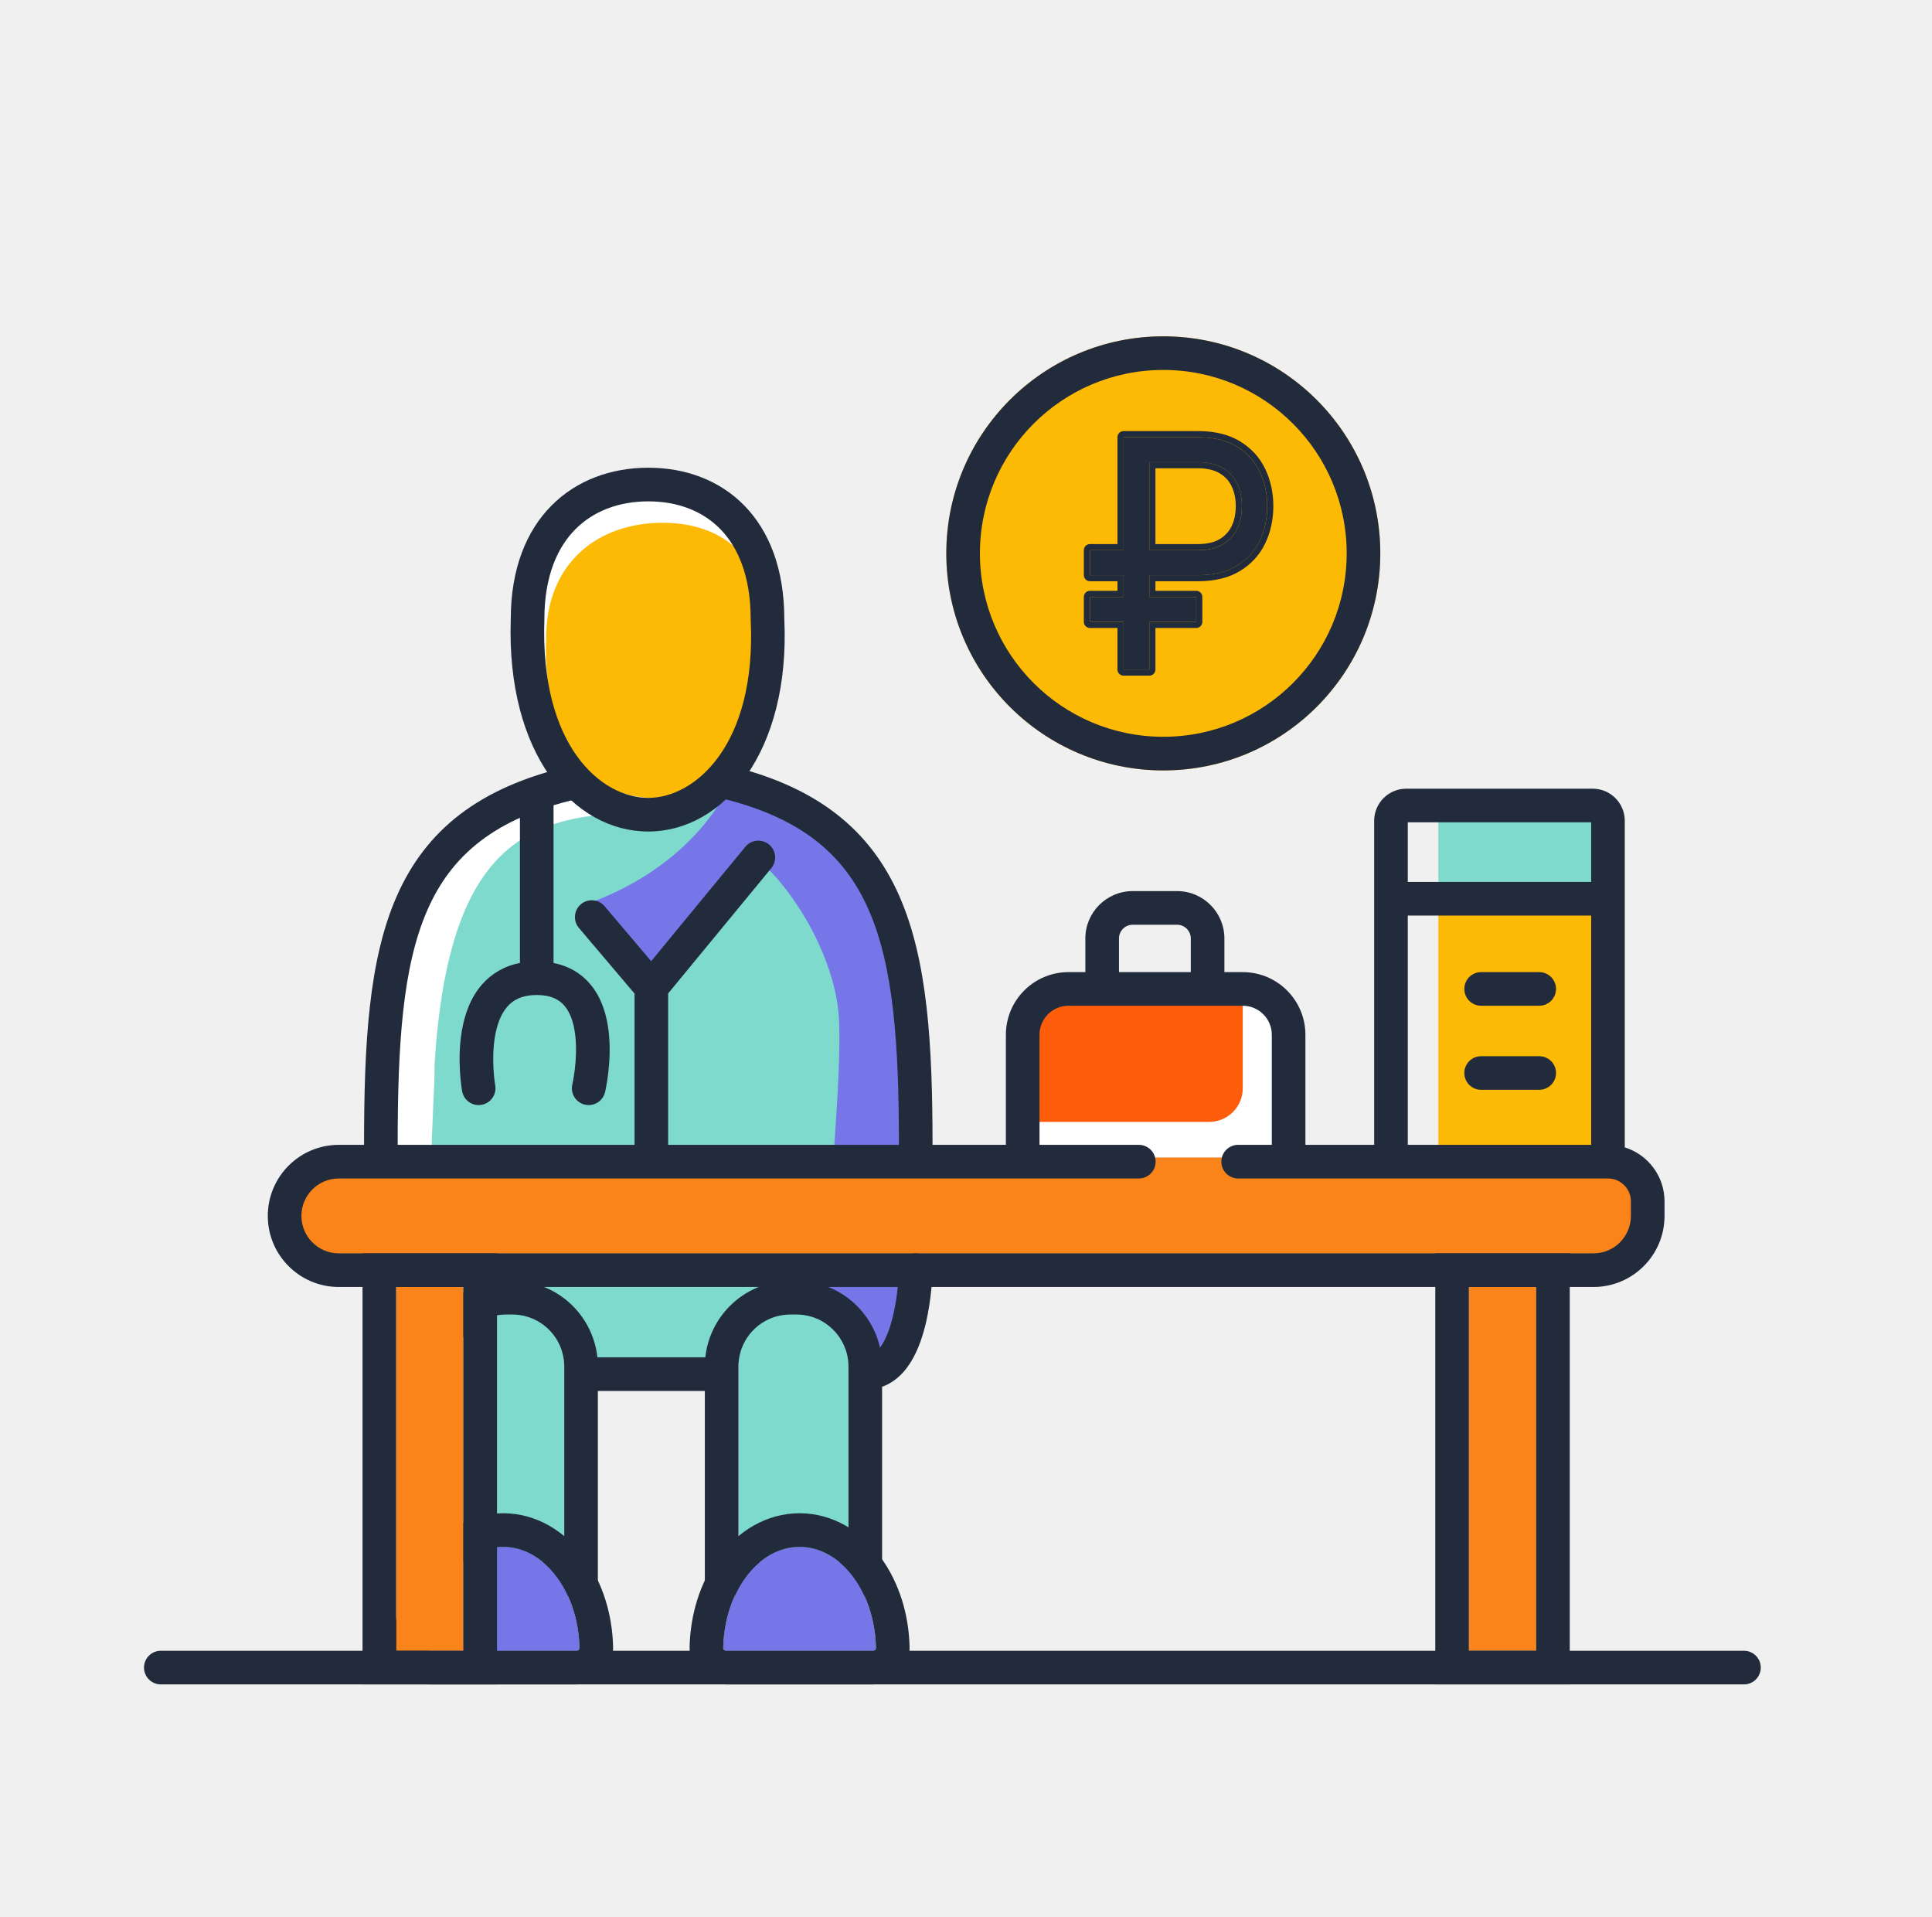
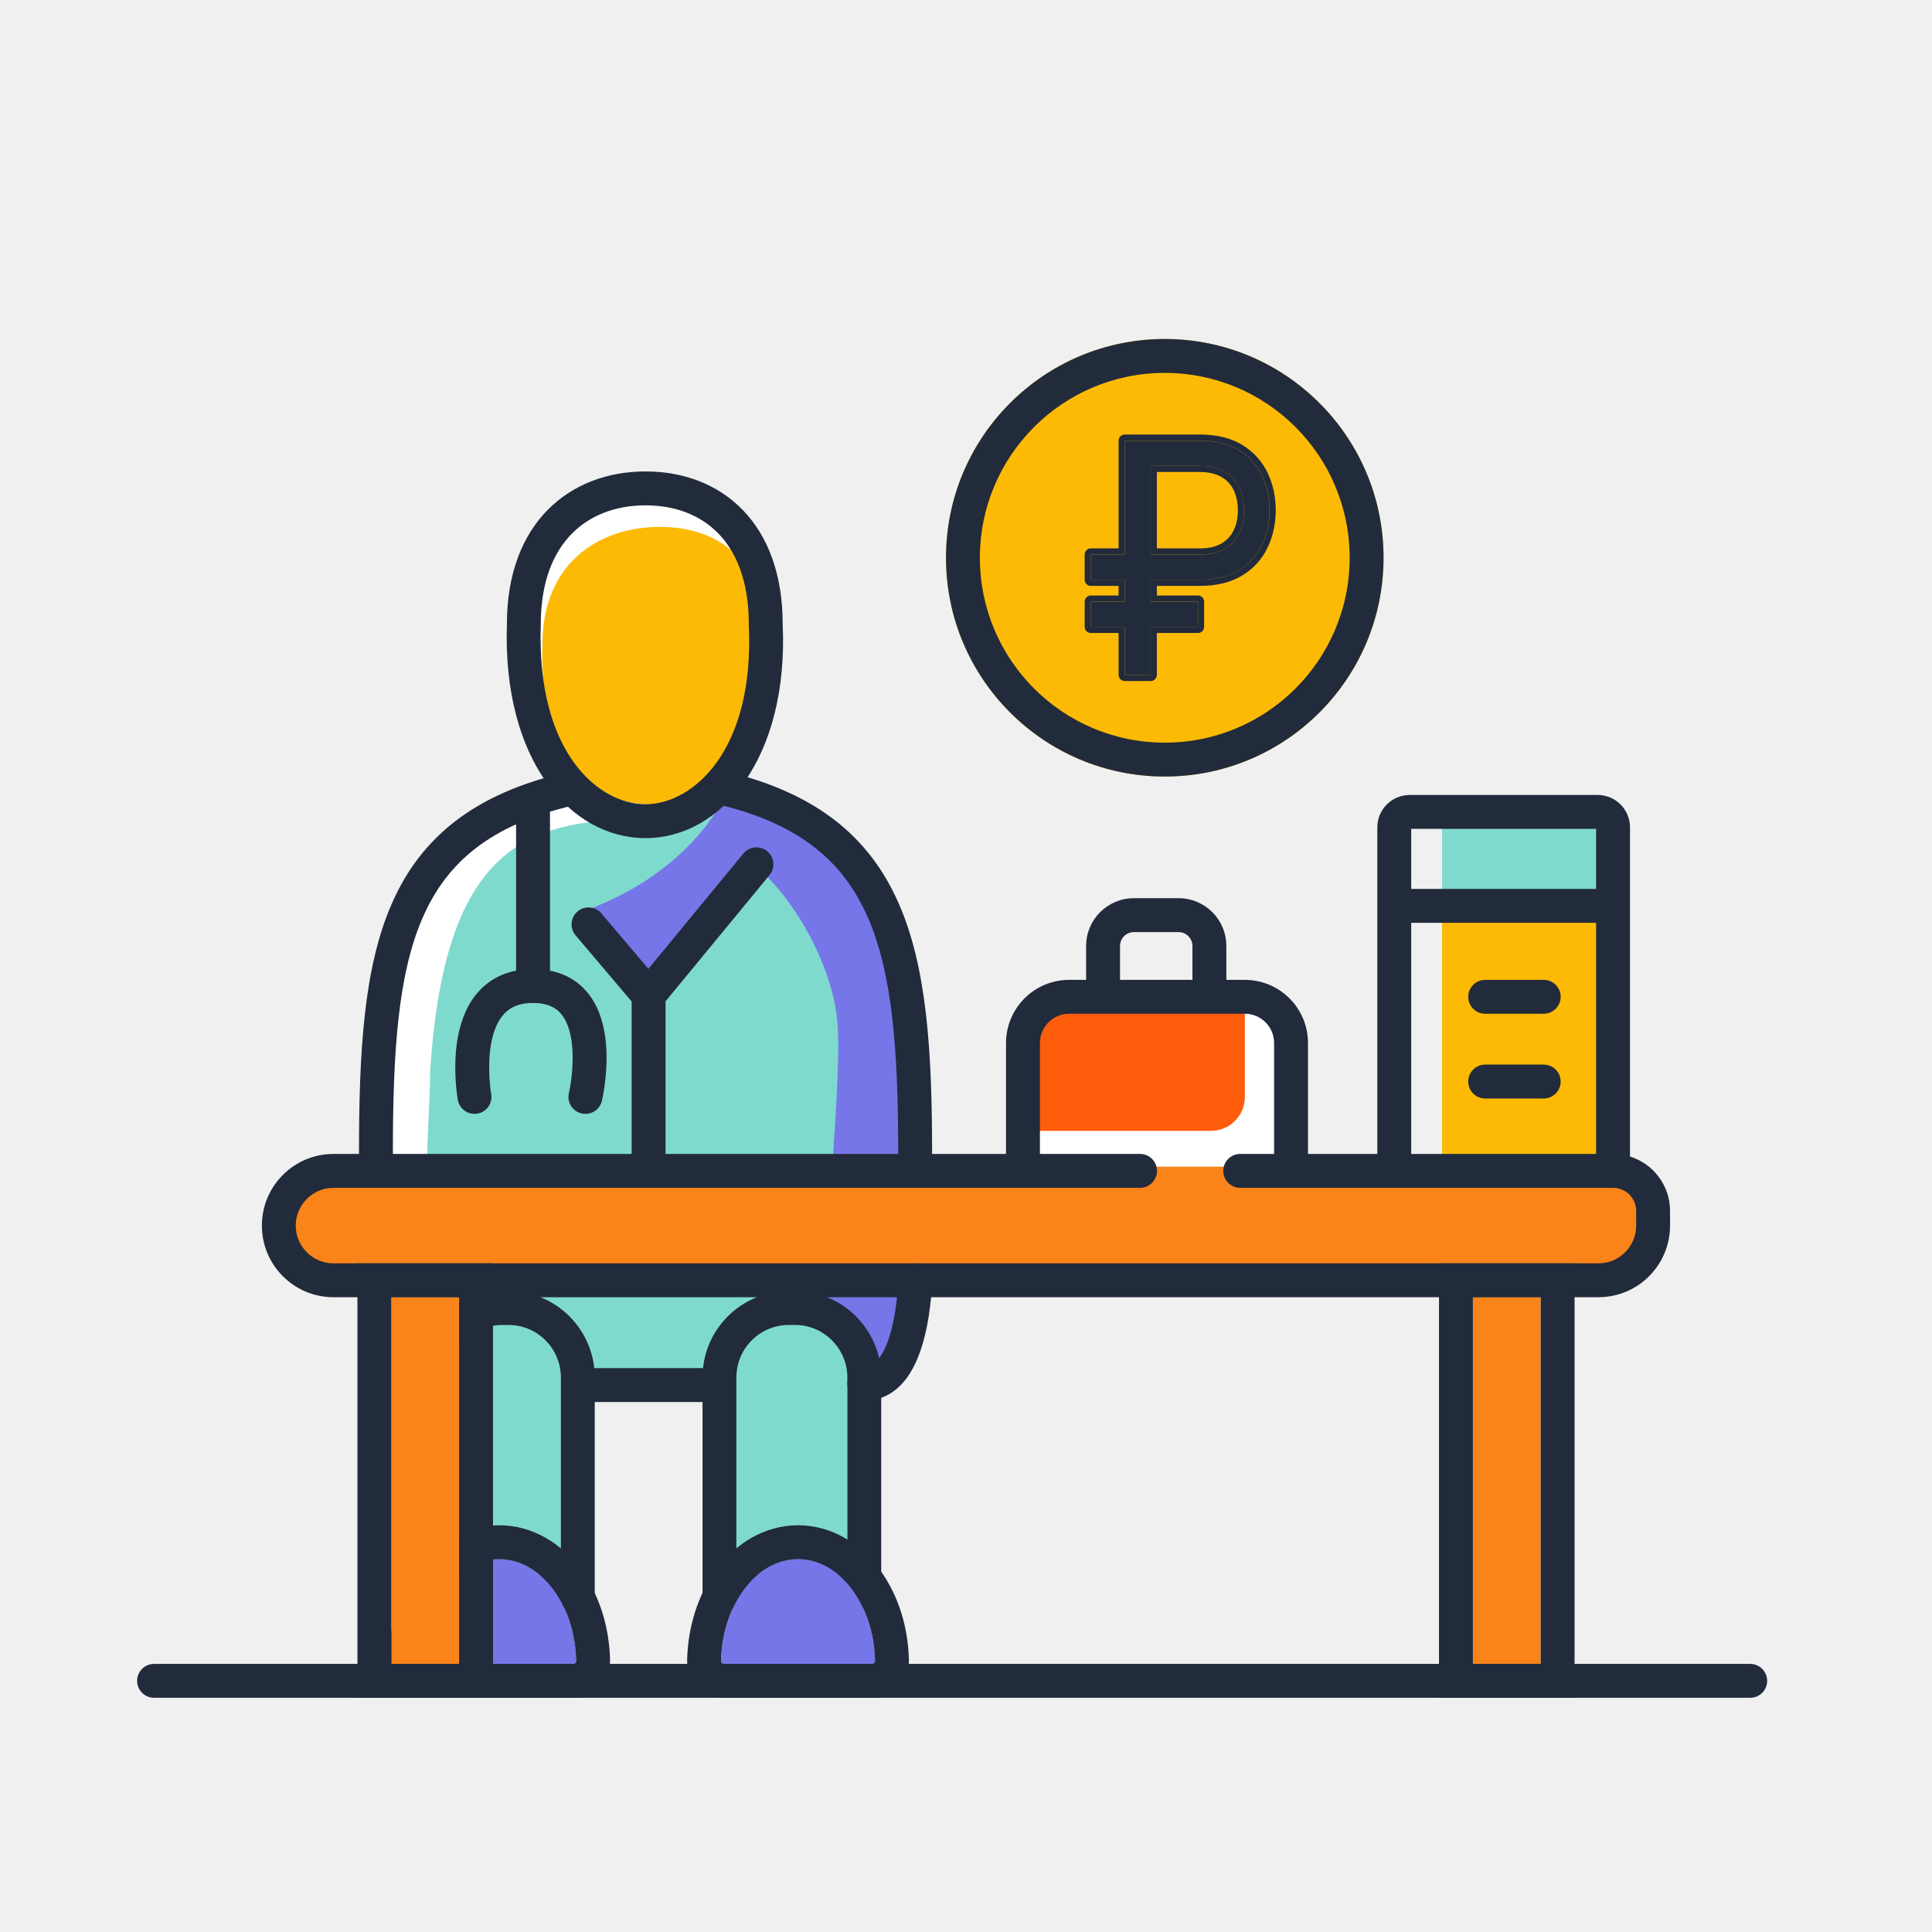
- <svg xmlns="http://www.w3.org/2000/svg" width="123" height="122" viewBox="0 0 123 122" fill="none">
-   <path d="M91.572 57.401H101.885V72.967H91.572V57.401Z" fill="#FDBA05" />
-   <path d="M91.572 51.367H101.885V56.426H91.572V51.367Z" fill="#7FDACE" />
-   <path d="M65.207 65.474V71.506C65.207 72.688 66.165 73.646 67.347 73.646H79.411C80.593 73.646 81.552 72.688 81.552 71.506V65.474C81.552 64.292 80.593 63.334 79.411 63.334H67.347C66.165 63.334 65.207 64.292 65.207 65.474Z" fill="white" />
-   <path d="M65.305 65.766V71.409H76.979C78.161 71.409 79.12 70.451 79.12 69.269V63.626H67.445C66.263 63.626 65.305 64.584 65.305 65.766Z" fill="#FE5D0C" />
-   <path d="M43.318 71.95C43.318 89.953 40.977 84.711 34.211 84.711C23.504 86.447 24.249 74.31 24.249 67.422C25.222 56.915 28.022 53.889 32.811 50.883C38.94 47.965 43.318 56.413 43.318 71.95Z" fill="white" />
-   <path d="M58.299 73.063C58.299 92.002 54.31 86.487 42.781 86.487C24.537 88.314 27.67 74.932 27.67 67.688C28.565 53.573 33.691 51.732 41.095 51.732C51.294 46.601 58.299 56.719 58.299 73.063Z" fill="#7FDACE" />
-   <path d="M53.407 64.737C53.112 60.322 49.662 55.253 47.208 53.994L46.332 50.2C58.071 52.535 60.147 64.737 57.028 85.905H52.364C52.078 83.323 53.702 69.153 53.407 64.737Z" fill="#7676E8" />
-   <path d="M49.714 39.695C50.096 47.733 45.911 52.537 41.219 52.537C36.528 52.537 32.343 47.825 32.629 39.695C32.629 33.624 36.528 30.549 41.219 30.549C45.911 30.549 49.714 33.624 49.714 39.695Z" fill="white" />
-   <path d="M48.96 40.639C49.29 47.112 45.618 50.786 41.566 50.786C37.515 50.786 34.521 47.186 34.768 40.639C34.768 35.75 38.135 33.274 42.187 33.274C46.239 33.274 48.96 35.75 48.96 40.639Z" fill="#FDBA05" />
-   <path d="M21.496 73.679L99.388 73.674C100.766 73.669 103.085 73.035 104.2 74.703C105.954 77.325 104.647 80.98 101.933 80.92L23.481 80.921C22.42 80.921 21.332 80.996 20.275 80.885C17.97 80.645 16.685 73.78 21.496 73.679Z" fill="#FA8419" />
-   <path fill-rule="evenodd" clip-rule="evenodd" d="M87.486 52.243C87.486 51.115 88.4 50.2 89.529 50.2H101.398C102.526 50.2 103.441 51.115 103.441 52.243V73.03C104.907 73.486 105.971 74.853 105.971 76.468V77.392C105.971 79.891 103.945 81.916 101.447 81.916H21.573C19.074 81.916 17.049 79.891 17.049 77.392C17.049 74.894 19.074 72.868 21.573 72.868H64.039V65.864C64.039 63.661 65.825 61.875 68.028 61.875H69.098V59.734C69.098 58.069 70.449 56.718 72.114 56.718H74.936C76.601 56.718 77.951 58.069 77.951 59.734V61.875H79.119C81.322 61.875 83.108 63.661 83.108 65.864V72.868H87.486V52.243ZM89.626 72.868H101.301V58.275H89.626V72.868ZM89.626 56.135H101.301V52.34H89.626V56.135ZM80.968 72.868V65.864C80.968 64.843 80.14 64.015 79.119 64.015H68.028C67.007 64.015 66.18 64.843 66.18 65.864V72.868H72.503C73.094 72.868 73.573 73.347 73.573 73.939C73.573 74.53 73.094 75.009 72.503 75.009H21.573C20.256 75.009 19.189 76.076 19.189 77.392C19.189 78.709 20.256 79.776 21.573 79.776H101.447C102.763 79.776 103.83 78.709 103.83 77.392V76.468C103.83 75.662 103.177 75.009 102.371 75.009H78.827C78.236 75.009 77.757 74.53 77.757 73.939C77.757 73.347 78.236 72.868 78.827 72.868H80.968ZM71.239 61.875H75.811V59.734C75.811 59.251 75.419 58.859 74.936 58.859H72.114C71.631 58.859 71.239 59.251 71.239 59.734V61.875ZM93.226 62.945C93.226 62.354 93.705 61.875 94.296 61.875H97.993C98.584 61.875 99.063 62.354 99.063 62.945C99.063 63.536 98.584 64.015 97.993 64.015H94.296C93.705 64.015 93.226 63.536 93.226 62.945ZM93.226 68.296C93.226 67.705 93.705 67.226 94.296 67.226H97.993C98.584 67.226 99.063 67.705 99.063 68.296C99.063 68.887 98.584 69.366 97.993 69.366H94.296C93.705 69.366 93.226 68.887 93.226 68.296Z" fill="#222B3B" />
-   <path d="M32.615 83.668H32.226C30.399 83.668 28.918 85.149 28.918 86.976V99.429H35.923V86.976C35.923 85.149 34.442 83.668 32.615 83.668Z" fill="#7FDACE" />
-   <path fill-rule="evenodd" clip-rule="evenodd" d="M38.063 101.57H26.777V86.977C26.777 83.968 29.217 81.528 32.225 81.528H32.615C35.624 81.528 38.063 83.968 38.063 86.977V101.57ZM32.225 83.669H32.615C34.441 83.669 35.922 85.15 35.922 86.977V99.429H28.918V86.977C28.918 85.15 30.399 83.669 32.225 83.669Z" fill="#222B3B" />
-   <path d="M50.711 83.668H50.322C48.495 83.668 47.014 85.149 47.014 86.976V99.429H54.019V86.976C54.019 85.149 52.538 83.668 50.711 83.668Z" fill="#7FDACE" />
-   <path fill-rule="evenodd" clip-rule="evenodd" d="M56.158 101.57H44.873V86.977C44.873 83.968 47.312 81.528 50.321 81.528H50.71C53.719 81.528 56.158 83.968 56.158 86.977V101.57ZM50.321 83.669H50.71C52.537 83.669 54.018 85.15 54.018 86.977V99.429H47.013V86.977C47.013 85.15 48.494 83.669 50.321 83.669Z" fill="#222B3B" />
-   <path d="M97.798 81.916H93.518V105.071H97.798V81.916Z" fill="#FA8419" />
-   <path fill-rule="evenodd" clip-rule="evenodd" d="M91.377 79.777H99.938V107.212H91.377V79.777ZM97.798 81.917V105.072H93.517V81.917H97.798Z" fill="#222B3B" />
-   <path fill-rule="evenodd" clip-rule="evenodd" d="M9.168 106.141C9.168 105.55 9.647 105.071 10.238 105.071H111.029C111.62 105.071 112.099 105.55 112.099 106.141C112.099 106.732 111.62 107.211 111.029 107.211H10.238C9.647 107.211 9.168 106.732 9.168 106.141Z" fill="#222B3B" />
-   <path fill-rule="evenodd" clip-rule="evenodd" d="M36.02 87.463C36.02 86.872 36.499 86.393 37.09 86.393H45.554C46.145 86.393 46.624 86.872 46.624 87.463C46.624 88.054 46.145 88.533 45.554 88.533H37.09C36.499 88.533 36.02 88.054 36.02 87.463Z" fill="#222B3B" />
-   <path d="M27.362 105.071C27.255 105.071 27.168 104.983 27.17 104.876C27.206 103.192 27.714 101.587 28.593 100.393C29.505 99.152 30.742 98.455 32.032 98.455C33.322 98.455 34.56 99.152 35.472 100.393C36.35 101.587 36.858 103.192 36.895 104.876C36.897 104.983 36.809 105.071 36.702 105.071L32.032 105.071L27.362 105.071Z" fill="#7676E8" />
-   <path fill-rule="evenodd" clip-rule="evenodd" d="M27.427 102.934C27.404 103.029 27.381 103.124 27.361 103.221C27.246 103.756 27.18 104.313 27.168 104.878C27.166 104.986 27.253 105.073 27.361 105.073L36.7 105.073C36.808 105.073 36.895 104.986 36.893 104.878C36.881 104.313 36.815 103.756 36.7 103.221C36.68 103.124 36.657 103.029 36.634 102.934C36.633 102.933 36.633 102.933 36.633 102.933C36.395 101.986 36 101.116 35.47 100.395C34.558 99.154 33.321 98.457 32.031 98.457C30.74 98.457 29.503 99.154 28.591 100.395C28.061 101.116 27.666 101.986 27.428 102.933C27.427 102.933 27.427 102.933 27.427 102.934ZM25.028 104.832C25.073 102.772 25.692 100.725 26.866 99.127C28.094 97.458 29.923 96.317 32.031 96.317C34.138 96.317 35.967 97.458 37.194 99.127C38.369 100.725 38.988 102.772 39.033 104.832C39.062 106.169 37.978 107.213 36.7 107.213L27.361 107.213C26.083 107.213 24.999 106.169 25.028 104.832Z" fill="#222B3B" />
-   <path d="M46.235 105.071C46.128 105.071 46.041 104.983 46.043 104.876C46.079 103.192 46.587 101.587 47.465 100.393C48.378 99.152 49.615 98.455 50.905 98.455C52.195 98.455 53.433 99.152 54.345 100.393C55.223 101.587 55.731 103.192 55.767 104.876C55.77 104.983 55.682 105.071 55.575 105.071L50.905 105.071L46.235 105.071Z" fill="#7676E8" />
-   <path fill-rule="evenodd" clip-rule="evenodd" d="M46.302 102.934C46.279 103.029 46.256 103.124 46.236 103.221C46.121 103.756 46.055 104.313 46.043 104.878C46.041 104.986 46.128 105.073 46.236 105.073L55.575 105.073C55.683 105.073 55.77 104.986 55.768 104.878C55.756 104.313 55.69 103.756 55.575 103.221C55.555 103.124 55.532 103.029 55.509 102.934C55.508 102.933 55.508 102.933 55.508 102.933C55.27 101.986 54.875 101.116 54.345 100.395C53.433 99.154 52.196 98.457 50.906 98.457C49.615 98.457 48.378 99.154 47.466 100.395C46.936 101.116 46.541 101.986 46.303 102.933C46.303 102.933 46.302 102.933 46.302 102.934ZM43.903 104.832C43.948 102.772 44.566 100.725 45.741 99.127C46.969 97.458 48.798 96.317 50.906 96.317C53.013 96.317 54.842 97.458 56.069 99.127C57.244 100.725 57.863 102.772 57.908 104.832C57.937 106.169 56.853 107.213 55.575 107.213L46.236 107.213C44.958 107.213 43.874 106.169 43.903 104.832Z" fill="#222B3B" />
-   <path d="M29.501 81.916H25.221V105.071H29.501V81.916Z" fill="#FA8419" />
-   <path fill-rule="evenodd" clip-rule="evenodd" d="M23.08 79.777H31.642V107.212H23.08V79.777ZM29.501 81.917V105.072H25.22V81.917H29.501Z" fill="#222B3B" />
-   <path fill-rule="evenodd" clip-rule="evenodd" d="M58.314 79.777C58.905 79.785 59.377 80.272 59.368 80.862L58.298 80.847C59.368 80.862 59.368 80.863 59.368 80.863L59.368 80.866L59.368 80.871L59.368 80.89C59.367 80.905 59.367 80.926 59.366 80.954C59.364 81.008 59.362 81.085 59.357 81.183C59.348 81.377 59.331 81.651 59.3 81.978C59.239 82.629 59.123 83.511 58.898 84.404C58.678 85.28 58.331 86.253 57.764 87.022C57.176 87.821 56.284 88.473 55.054 88.435C54.464 88.416 54 87.922 54.018 87.332C54.037 86.741 54.53 86.277 55.121 86.296C55.448 86.306 55.736 86.168 56.041 85.753C56.368 85.309 56.63 84.647 56.823 83.881C57.011 83.132 57.114 82.366 57.169 81.779C57.196 81.488 57.211 81.246 57.219 81.079C57.223 80.996 57.225 80.931 57.227 80.888C57.227 80.867 57.228 80.852 57.228 80.842L57.228 80.831C57.228 80.831 57.228 80.831 57.228 80.831M58.314 79.777C57.723 79.768 57.237 80.24 57.228 80.831L58.314 79.777Z" fill="#222B3B" />
-   <path d="M41.663 62.071L37.188 57.596C41.663 56.039 44.581 53.315 46.138 50.591L48.862 53.023L41.663 62.071Z" fill="#7676E8" />
-   <path fill-rule="evenodd" clip-rule="evenodd" d="M44.901 49.474C45.035 48.898 45.61 48.54 46.186 48.673C51.981 50.02 55.379 52.787 57.245 57.008C59.055 61.104 59.369 66.468 59.369 72.871C59.369 73.462 58.89 73.941 58.299 73.941C57.708 73.941 57.229 73.462 57.229 72.871C57.229 66.431 56.891 61.502 55.287 57.873C53.738 54.37 50.958 51.98 45.701 50.758C45.126 50.624 44.767 50.049 44.901 49.474Z" fill="#222B3B" />
-   <path fill-rule="evenodd" clip-rule="evenodd" d="M37.548 49.569C37.414 48.993 36.839 48.635 36.264 48.769C30.471 50.115 27.095 52.856 25.252 57.057C23.466 61.129 23.177 66.471 23.177 72.869C23.177 73.46 23.656 73.939 24.247 73.939C24.838 73.939 25.318 73.46 25.318 72.869C25.318 66.425 25.632 61.521 27.212 57.917C28.736 54.443 31.488 52.076 36.748 50.854C37.324 50.72 37.682 50.145 37.548 49.569Z" fill="#222B3B" />
-   <path fill-rule="evenodd" clip-rule="evenodd" d="M47.792 39.451V39.402C47.792 36.645 46.966 34.813 45.864 33.682C44.758 32.547 43.177 31.911 41.274 31.911C39.368 31.911 37.757 32.549 36.624 33.694C35.5 34.83 34.658 36.66 34.658 39.402V39.438L34.657 39.475C34.383 47.506 38.288 50.785 41.274 50.785C44.246 50.785 48.159 47.428 47.795 39.5L47.792 39.451ZM32.518 39.402C32.226 47.963 36.492 52.925 41.274 52.925C46.056 52.925 50.322 47.866 49.933 39.402C49.933 33.008 46.056 29.77 41.274 29.77C36.492 29.77 32.518 33.008 32.518 39.402Z" fill="#222B3B" />
-   <path fill-rule="evenodd" clip-rule="evenodd" d="M34.171 49.908C34.762 49.908 35.242 50.387 35.242 50.978L34.171 50.978L33.101 50.978C33.101 50.387 33.58 49.908 34.171 49.908ZM35.242 61.294L35.242 50.978C35.242 50.978 35.242 50.978 34.171 50.978C33.101 50.978 33.101 50.978 33.101 50.978L33.101 56.584C33.101 58.398 33.101 60.218 33.101 61.293C32.094 61.49 31.296 61.972 30.698 62.65C29.936 63.513 29.577 64.606 29.408 65.583C29.236 66.57 29.242 67.536 29.286 68.24C29.308 68.596 29.341 68.894 29.368 69.105C29.382 69.211 29.395 69.295 29.404 69.355C29.409 69.385 29.413 69.409 29.416 69.426C29.417 69.435 29.418 69.442 29.419 69.447L29.42 69.454L29.421 69.457L29.421 69.457C29.421 69.458 29.421 69.458 30.474 69.268L29.421 69.458C29.526 70.04 30.083 70.426 30.664 70.321C31.245 70.216 31.632 69.66 31.528 69.079C31.527 69.079 31.527 69.079 31.527 69.079L31.527 69.078L31.526 69.07C31.524 69.06 31.522 69.045 31.518 69.023C31.512 68.981 31.502 68.915 31.491 68.829C31.468 68.657 31.441 68.408 31.422 68.107C31.384 67.498 31.384 66.713 31.516 65.949C31.651 65.174 31.906 64.516 32.303 64.066C32.665 63.655 33.216 63.333 34.171 63.333C35.126 63.333 35.638 63.653 35.956 64.04C36.314 64.472 36.532 65.116 36.623 65.891C36.713 66.653 36.669 67.438 36.597 68.048C36.561 68.349 36.52 68.599 36.488 68.772C36.472 68.858 36.459 68.924 36.449 68.967C36.445 68.988 36.441 69.004 36.439 69.013L36.437 69.022C36.437 69.022 36.437 69.023 36.437 69.023C36.302 69.598 36.658 70.174 37.233 70.31C37.808 70.445 38.384 70.089 38.52 69.514L37.479 69.268C38.52 69.514 38.52 69.514 38.52 69.513L38.521 69.51L38.523 69.503C38.523 69.501 38.524 69.498 38.525 69.494C38.526 69.49 38.527 69.487 38.528 69.483C38.531 69.466 38.537 69.442 38.543 69.412C38.556 69.352 38.573 69.268 38.592 69.162C38.632 68.952 38.681 68.654 38.723 68.299C38.806 67.596 38.865 66.629 38.749 65.64C38.633 64.664 38.334 63.556 37.606 62.676C37.031 61.98 36.244 61.493 35.242 61.294ZM48.959 53.751C49.415 54.127 49.48 54.801 49.104 55.258L42.538 63.231V73.549C42.538 74.14 42.059 74.619 41.468 74.619C40.877 74.619 40.398 74.14 40.398 73.549V63.24L36.857 59.064C36.475 58.613 36.531 57.938 36.982 57.555C37.432 57.173 38.108 57.229 38.49 57.68L41.456 61.178L47.452 53.897C47.828 53.441 48.502 53.376 48.959 53.751Z" fill="#222B3B" />
-   <path d="M87.876 35.222C87.876 42.852 81.691 49.037 74.061 49.037C66.431 49.037 60.246 42.852 60.246 35.222C60.246 27.592 66.431 21.407 74.061 21.407C81.691 21.407 87.876 27.592 87.876 35.222Z" fill="#FDBA05" />
-   <path fill-rule="evenodd" clip-rule="evenodd" d="M74.061 46.896C80.509 46.896 85.736 41.669 85.736 35.222C85.736 28.774 80.509 23.547 74.061 23.547C67.613 23.547 62.386 28.774 62.386 35.222C62.386 41.669 67.613 46.896 74.061 46.896ZM74.061 49.037C81.691 49.037 87.876 42.852 87.876 35.222C87.876 27.592 81.691 21.407 74.061 21.407C66.431 21.407 60.246 27.592 60.246 35.222C60.246 42.852 66.431 49.037 74.061 49.037Z" fill="#222B3B" />
-   <path d="M76.262 36.609H69.391V35.021H76.262C76.897 35.021 77.421 34.9 77.835 34.66C78.249 34.414 78.557 34.082 78.76 33.663C78.963 33.239 79.064 32.758 79.064 32.219C79.064 31.68 78.963 31.201 78.76 30.782C78.557 30.358 78.249 30.026 77.835 29.786C77.421 29.54 76.897 29.417 76.262 29.417H73.17V42.617H71.531V27.829H76.262C77.267 27.829 78.095 28.029 78.747 28.428C79.399 28.828 79.883 29.36 80.2 30.024C80.517 30.688 80.676 31.42 80.676 32.219C80.676 33.018 80.517 33.75 80.2 34.414C79.883 35.078 79.399 35.61 78.747 36.01C78.095 36.409 77.267 36.609 76.262 36.609ZM76.157 37.995V39.584H69.391V37.995H76.157Z" fill="#222B3B" />
-   <path fill-rule="evenodd" clip-rule="evenodd" d="M69.391 36.996C69.176 36.996 69.002 36.822 69.002 36.607V35.019C69.002 34.804 69.176 34.63 69.391 34.63H71.143V27.827C71.143 27.612 71.317 27.438 71.532 27.438H76.263C77.317 27.438 78.221 27.647 78.951 28.094C79.664 28.532 80.201 29.119 80.552 29.854C80.896 30.575 81.066 31.365 81.066 32.217C81.066 33.069 80.896 33.859 80.552 34.58C80.201 35.315 79.664 35.903 78.951 36.34C78.221 36.787 77.317 36.996 76.263 36.996H73.56V37.604H76.157C76.372 37.604 76.546 37.779 76.546 37.994V39.582C76.546 39.797 76.372 39.971 76.157 39.971H73.56V42.615C73.56 42.83 73.385 43.004 73.171 43.004H71.532C71.317 43.004 71.143 42.83 71.143 42.615V39.971H69.391C69.176 39.971 69.002 39.797 69.002 39.582V37.994C69.002 37.779 69.176 37.604 69.391 37.604H71.143V36.996H69.391ZM71.532 36.607V37.994H69.391V39.582H71.532V42.615H73.171V39.582H76.157V37.994H73.171V36.607H76.263C77.267 36.607 78.095 36.407 78.747 36.008C79.399 35.608 79.884 35.076 80.201 34.412C80.518 33.748 80.677 33.016 80.677 32.217C80.677 31.418 80.518 30.686 80.201 30.022C79.884 29.358 79.399 28.826 78.747 28.426C78.095 28.027 77.267 27.827 76.263 27.827H71.532V35.019H69.391V36.607H71.532ZM73.171 35.019H76.263C76.897 35.019 77.421 34.898 77.835 34.658C78.249 34.412 78.558 34.08 78.76 33.661C78.963 33.238 79.064 32.756 79.064 32.217C79.064 31.678 78.963 31.199 78.76 30.78C78.558 30.357 78.249 30.024 77.835 29.784C77.421 29.538 76.897 29.415 76.263 29.415H73.171V35.019ZM73.56 29.805V34.63H76.263C76.849 34.63 77.3 34.518 77.638 34.322C77.988 34.114 78.242 33.839 78.41 33.492C78.584 33.129 78.675 32.706 78.675 32.217C78.675 31.727 78.583 31.308 78.41 30.95L78.409 30.948C78.241 30.596 77.988 30.322 77.64 30.12L77.637 30.118C77.299 29.918 76.849 29.805 76.263 29.805H73.56Z" fill="#222B3B" />
+ <svg xmlns="http://www.w3.org/2000/svg" width="80" height="80" viewBox="0 0 80 80" fill="none">
+   <path d="M59.713 37.639H66.475V47.846H59.713V37.639Z" fill="#FDBA05" />
+   <path d="M59.713 33.683H66.475V37.001H59.713V33.683Z" fill="#7FDACE" />
+   <path d="M42.426 42.935V46.89C42.426 47.665 43.054 48.294 43.829 48.294H51.74C52.515 48.294 53.144 47.665 53.144 46.89V42.935C53.144 42.16 52.515 41.531 51.74 41.531H43.829C43.054 41.531 42.426 42.16 42.426 42.935Z" fill="white" />
+   <path d="M42.488 43.126V46.826H50.144C50.919 46.826 51.547 46.198 51.547 45.423V41.723H43.892C43.117 41.723 42.488 42.351 42.488 43.126Z" fill="#FE5D0C" />
+   <path d="M28.07 47.181C28.07 58.986 26.535 55.549 22.098 55.549C15.077 56.688 15.566 48.728 15.566 44.212C16.204 37.322 18.04 35.338 21.18 33.367C25.199 31.453 28.07 36.993 28.07 47.181Z" fill="white" />
+   <path d="M37.895 47.91C37.895 60.329 35.279 56.713 27.719 56.713C15.756 57.91 17.81 49.136 17.81 44.385C18.397 35.13 21.758 33.923 26.614 33.923C33.301 30.558 37.895 37.193 37.895 47.91Z" fill="#7FDACE" />
+   <path d="M34.686 42.451C34.493 39.555 32.231 36.231 30.621 35.406L30.047 32.918C37.744 34.449 39.106 42.451 37.06 56.331H34.002C33.814 54.638 34.879 45.346 34.686 42.451Z" fill="#7676E8" />
+   <path d="M32.265 26.029C32.515 31.299 29.771 34.449 26.695 34.449C23.618 34.449 20.874 31.36 21.062 26.029C21.062 22.047 23.618 20.031 26.695 20.031C29.771 20.031 32.265 22.047 32.265 26.029Z" fill="white" />
+   <path d="M31.769 26.648C31.985 30.892 29.577 33.302 26.92 33.302C24.264 33.302 22.3 30.941 22.462 26.648C22.462 23.442 24.67 21.818 27.327 21.818C29.984 21.818 31.769 23.442 31.769 26.648Z" fill="#FDBA05" />
+   <path d="M13.761 48.314L64.838 48.311C65.742 48.307 67.263 47.892 67.994 48.986C69.144 50.705 68.287 53.102 66.507 53.062L15.063 53.063C14.368 53.063 13.654 53.112 12.961 53.039C11.449 52.882 10.607 48.38 13.761 48.314Z" fill="#FA8419" />
+   <path fill-rule="evenodd" clip-rule="evenodd" d="M57.032 34.258C57.032 33.518 57.632 32.918 58.372 32.918H66.155C66.895 32.918 67.495 33.518 67.495 34.258V47.889C68.455 48.187 69.153 49.084 69.153 50.143V50.749C69.153 52.387 67.825 53.715 66.187 53.715H13.81C12.172 53.715 10.844 52.387 10.844 50.749C10.844 49.111 12.172 47.782 13.81 47.782H41.657V43.189C41.657 41.745 42.828 40.574 44.273 40.574H44.974V39.17C44.974 38.078 45.86 37.192 46.952 37.192H48.802C49.895 37.192 50.78 38.078 50.78 39.17V40.574H51.545C52.99 40.574 54.161 41.745 54.161 43.189V47.782H57.032V34.258ZM58.435 47.782H66.091V38.213H58.435V47.782ZM58.435 36.809H66.091V34.322H58.435V36.809ZM52.758 47.782V43.189C52.758 42.52 52.215 41.977 51.545 41.977H44.273C43.603 41.977 43.061 42.52 43.061 43.189V47.782H47.207C47.595 47.782 47.909 48.097 47.909 48.484C47.909 48.872 47.595 49.186 47.207 49.186H13.81C12.947 49.186 12.247 49.886 12.247 50.749C12.247 51.612 12.947 52.312 13.81 52.312H66.187C67.05 52.312 67.75 51.612 67.75 50.749V50.143C67.75 49.614 67.321 49.186 66.793 49.186H51.354C50.967 49.186 50.652 48.872 50.652 48.484C50.652 48.097 50.967 47.782 51.354 47.782H52.758ZM46.378 40.574H49.376V39.17C49.376 38.853 49.119 38.596 48.802 38.596H46.952C46.635 38.596 46.378 38.853 46.378 39.17V40.574ZM60.796 41.275C60.796 40.888 61.11 40.574 61.498 40.574H63.922C64.309 40.574 64.624 40.888 64.624 41.275C64.624 41.663 64.309 41.977 63.922 41.977H61.498C61.11 41.977 60.796 41.663 60.796 41.275ZM60.796 44.784C60.796 44.396 61.11 44.082 61.498 44.082H63.922C64.309 44.082 64.624 44.396 64.624 44.784C64.624 45.172 64.309 45.486 63.922 45.486H61.498C61.11 45.486 60.796 45.172 60.796 44.784Z" fill="#222B3B" />
+   <path d="M21.053 54.863H20.798C19.6 54.863 18.629 55.834 18.629 57.032V65.198H23.222V57.032C23.222 55.834 22.251 54.863 21.053 54.863Z" fill="#7FDACE" />
+   <path fill-rule="evenodd" clip-rule="evenodd" d="M24.627 66.603H17.227V57.033C17.227 55.06 18.826 53.461 20.799 53.461H21.054C23.027 53.461 24.627 55.06 24.627 57.033V66.603ZM20.799 54.864H21.054C22.252 54.864 23.223 55.836 23.223 57.033V65.199H18.63V57.033C18.63 55.836 19.601 54.864 20.799 54.864Z" fill="#222B3B" />
+   <path d="M32.918 54.863H32.663C31.465 54.863 30.494 55.834 30.494 57.032V65.198H35.087V57.032C35.087 55.834 34.116 54.863 32.918 54.863Z" fill="#7FDACE" />
+   <path fill-rule="evenodd" clip-rule="evenodd" d="M36.49 66.603H29.09V57.033C29.09 55.06 30.689 53.461 32.662 53.461H32.918C34.891 53.461 36.49 55.06 36.49 57.033V66.603ZM32.662 54.864H32.918C34.115 54.864 35.087 55.836 35.087 57.033V65.199H30.493V57.033C30.493 55.836 31.465 54.864 32.662 54.864Z" fill="#222B3B" />
+   <path d="M63.795 53.715H60.988V68.898H63.795V53.715Z" fill="#FA8419" />
+   <path fill-rule="evenodd" clip-rule="evenodd" d="M59.586 52.312H65.2V70.303H59.586V52.312ZM63.797 53.716V68.899H60.989V53.716H63.797Z" fill="#222B3B" />
+   <path fill-rule="evenodd" clip-rule="evenodd" d="M5.678 69.6C5.678 69.213 5.992 68.899 6.379 68.899H72.472C72.86 68.899 73.174 69.213 73.174 69.6C73.174 69.988 72.86 70.302 72.472 70.302H6.379C5.992 70.302 5.678 69.988 5.678 69.6Z" fill="#222B3B" />
+   <path fill-rule="evenodd" clip-rule="evenodd" d="M23.285 57.352C23.285 56.965 23.599 56.65 23.987 56.65H29.537C29.925 56.65 30.239 56.965 30.239 57.352C30.239 57.74 29.925 58.054 29.537 58.054H23.987C23.599 58.054 23.285 57.74 23.285 57.352Z" fill="#222B3B" />
+   <path d="M17.609 68.898C17.538 68.898 17.481 68.841 17.483 68.771C17.506 67.667 17.839 66.614 18.415 65.831C19.014 65.017 19.825 64.56 20.671 64.56C21.517 64.56 22.328 65.017 22.927 65.831C23.503 66.614 23.835 67.667 23.859 68.771C23.861 68.841 23.804 68.898 23.733 68.898L20.671 68.898L17.609 68.898Z" fill="#7676E8" />
+   <path fill-rule="evenodd" clip-rule="evenodd" d="M17.651 67.496C17.636 67.559 17.621 67.621 17.608 67.684C17.532 68.035 17.489 68.401 17.481 68.772C17.48 68.842 17.537 68.899 17.608 68.899L23.732 68.899C23.802 68.899 23.86 68.842 23.858 68.772C23.85 68.401 23.807 68.035 23.732 67.684C23.718 67.621 23.704 67.559 23.688 67.496C23.688 67.496 23.688 67.496 23.688 67.496C23.532 66.875 23.273 66.304 22.925 65.832C22.327 65.018 21.516 64.561 20.67 64.561C19.824 64.561 19.012 65.018 18.414 65.832C18.067 66.304 17.808 66.875 17.651 67.496C17.651 67.496 17.651 67.496 17.651 67.496ZM16.078 68.741C16.107 67.39 16.513 66.048 17.284 65C18.088 63.906 19.288 63.158 20.67 63.158C22.052 63.158 23.251 63.906 24.056 65C24.826 66.048 25.232 67.39 25.261 68.741C25.28 69.618 24.57 70.303 23.732 70.303L17.608 70.303C16.77 70.303 16.059 69.618 16.078 68.741Z" fill="#222B3B" />
+   <path d="M29.984 68.898C29.913 68.898 29.856 68.841 29.858 68.771C29.881 67.667 30.214 66.614 30.79 65.831C31.389 65.017 32.2 64.56 33.046 64.56C33.892 64.56 34.703 65.017 35.301 65.831C35.877 66.614 36.211 67.667 36.234 68.771C36.236 68.841 36.179 68.898 36.108 68.898L33.046 68.898L29.984 68.898Z" fill="#7676E8" />
+   <path fill-rule="evenodd" clip-rule="evenodd" d="M30.026 67.496C30.011 67.559 29.996 67.621 29.983 67.684C29.907 68.035 29.864 68.401 29.856 68.772C29.855 68.842 29.912 68.899 29.983 68.899L36.107 68.899C36.177 68.899 36.235 68.842 36.233 68.772C36.225 68.401 36.182 68.035 36.107 67.684C36.093 67.621 36.079 67.559 36.063 67.496C36.063 67.496 36.063 67.496 36.063 67.496C35.907 66.875 35.648 66.304 35.3 65.832C34.702 65.018 33.891 64.561 33.045 64.561C32.199 64.561 31.387 65.018 30.789 65.832C30.442 66.304 30.183 66.875 30.026 67.496C30.026 67.496 30.026 67.496 30.026 67.496ZM28.453 68.741C28.482 67.39 28.888 66.048 29.659 65C30.463 63.906 31.663 63.158 33.045 63.158C34.427 63.158 35.626 63.906 36.431 65C37.202 66.048 37.607 67.39 37.636 68.741C37.655 69.618 36.945 70.303 36.107 70.303L29.983 70.303C29.145 70.303 28.434 69.618 28.453 68.741Z" fill="#222B3B" />
+   <path d="M19.01 53.715H16.203V68.898H19.01V53.715Z" fill="#FA8419" />
+   <path fill-rule="evenodd" clip-rule="evenodd" d="M14.801 52.312H20.415V70.303H14.801V52.312ZM19.011 53.716V68.899H16.204V53.716H19.011Z" fill="#222B3B" />
+   <path fill-rule="evenodd" clip-rule="evenodd" d="M37.903 52.313C38.291 52.318 38.6 52.637 38.595 53.025L37.893 53.014C38.595 53.025 38.595 53.025 38.595 53.025L38.595 53.027L38.594 53.03L38.594 53.042C38.594 53.052 38.594 53.066 38.593 53.084C38.592 53.12 38.59 53.171 38.587 53.234C38.581 53.362 38.57 53.541 38.55 53.756C38.51 54.183 38.434 54.762 38.286 55.347C38.142 55.921 37.915 56.559 37.543 57.064C37.157 57.587 36.572 58.015 35.766 57.99C35.378 57.978 35.074 57.654 35.086 57.267C35.098 56.879 35.422 56.575 35.81 56.587C36.024 56.594 36.212 56.503 36.413 56.231C36.627 55.941 36.799 55.506 36.925 55.004C37.049 54.513 37.116 54.011 37.152 53.626C37.17 53.435 37.18 53.276 37.185 53.167C37.188 53.112 37.19 53.069 37.19 53.042C37.191 53.028 37.191 53.017 37.191 53.011L37.191 53.004C37.191 53.004 37.191 53.004 37.191 53.004M37.903 52.313C37.516 52.307 37.197 52.616 37.191 53.004L37.903 52.313Z" fill="#222B3B" />
+   <path d="M26.985 40.704L24.051 37.769C26.985 36.748 28.899 34.962 29.92 33.176L31.706 34.771L26.985 40.704Z" fill="#7676E8" />
+   <path fill-rule="evenodd" clip-rule="evenodd" d="M29.108 32.441C29.196 32.064 29.573 31.829 29.951 31.917C33.751 32.8 35.979 34.614 37.202 37.382C38.39 40.068 38.596 43.585 38.596 47.784C38.596 48.171 38.281 48.486 37.894 48.486C37.506 48.486 37.192 48.171 37.192 47.784C37.192 43.561 36.971 40.329 35.919 37.95C34.903 35.652 33.08 34.085 29.633 33.284C29.255 33.196 29.02 32.819 29.108 32.441Z" fill="#222B3B" />
+   <path fill-rule="evenodd" clip-rule="evenodd" d="M24.288 32.504C24.201 32.126 23.823 31.892 23.446 31.979C19.648 32.862 17.433 34.659 16.225 37.414C15.054 40.084 14.865 43.587 14.865 47.782C14.865 48.17 15.179 48.484 15.566 48.484C15.954 48.484 16.268 48.17 16.268 47.782C16.268 43.557 16.474 40.341 17.511 37.978C18.51 35.7 20.315 34.148 23.764 33.346C24.141 33.258 24.376 32.881 24.288 32.504Z" fill="#222B3B" />
+   <path fill-rule="evenodd" clip-rule="evenodd" d="M31.006 25.869V25.837C31.006 24.029 30.464 22.828 29.741 22.086C29.016 21.342 27.979 20.925 26.731 20.925C25.482 20.925 24.425 21.343 23.683 22.094C22.945 22.839 22.393 24.039 22.393 25.837V25.861L22.392 25.885C22.213 31.151 24.773 33.301 26.731 33.301C28.68 33.301 31.246 31.1 31.007 25.902L31.006 25.869ZM20.99 25.837C20.798 31.451 23.596 34.705 26.731 34.705C29.867 34.705 32.664 31.387 32.409 25.837C32.409 21.645 29.867 19.521 26.731 19.521C23.596 19.521 20.99 21.645 20.99 25.837Z" fill="#222B3B" />
+   <path fill-rule="evenodd" clip-rule="evenodd" d="M22.072 32.727C22.46 32.727 22.774 33.041 22.774 33.428L22.072 33.428L21.37 33.428C21.37 33.041 21.685 32.727 22.072 32.727ZM22.774 40.193L22.774 33.428C22.774 33.428 22.774 33.428 22.072 33.428C21.37 33.428 21.37 33.428 21.37 33.428L21.37 37.105C21.37 38.294 21.37 39.488 21.37 40.193C20.71 40.322 20.187 40.638 19.794 41.082C19.295 41.648 19.06 42.365 18.948 43.005C18.836 43.653 18.84 44.286 18.869 44.748C18.883 44.981 18.905 45.177 18.923 45.315C18.932 45.385 18.94 45.44 18.946 45.479C18.949 45.499 18.952 45.515 18.954 45.526C18.955 45.532 18.956 45.536 18.956 45.54L18.957 45.544L18.957 45.546L18.957 45.546C18.957 45.547 18.957 45.547 19.648 45.422L18.957 45.547C19.026 45.928 19.391 46.181 19.773 46.113C20.154 46.044 20.407 45.679 20.339 45.298C20.339 45.298 20.339 45.298 20.339 45.298L20.338 45.297L20.337 45.292C20.337 45.286 20.335 45.276 20.333 45.262C20.328 45.234 20.322 45.191 20.314 45.134C20.3 45.022 20.282 44.858 20.27 44.661C20.245 44.261 20.244 43.746 20.331 43.245C20.419 42.737 20.587 42.306 20.847 42.011C21.084 41.741 21.446 41.531 22.072 41.531C22.698 41.531 23.034 41.74 23.243 41.993C23.477 42.277 23.62 42.699 23.68 43.208C23.739 43.707 23.71 44.222 23.663 44.622C23.64 44.82 23.612 44.984 23.591 45.097C23.581 45.153 23.572 45.196 23.566 45.224C23.563 45.239 23.561 45.249 23.559 45.255L23.558 45.261C23.558 45.261 23.558 45.261 23.558 45.262C23.469 45.639 23.703 46.016 24.08 46.105C24.457 46.194 24.835 45.961 24.924 45.583L24.241 45.422C24.924 45.583 24.924 45.583 24.924 45.583L24.925 45.581L24.926 45.576C24.926 45.575 24.927 45.572 24.927 45.57C24.928 45.568 24.928 45.566 24.929 45.563C24.931 45.551 24.935 45.536 24.939 45.516C24.947 45.477 24.959 45.422 24.971 45.353C24.997 45.215 25.029 45.02 25.057 44.787C25.111 44.326 25.15 43.692 25.074 43.043C24.998 42.403 24.802 41.677 24.325 41.099C23.948 40.643 23.431 40.324 22.774 40.193ZM31.769 35.247C32.068 35.494 32.111 35.936 31.864 36.235L27.559 41.463V48.229C27.559 48.617 27.244 48.931 26.857 48.931C26.469 48.931 26.155 48.617 26.155 48.229V41.469L23.834 38.731C23.583 38.435 23.619 37.992 23.915 37.742C24.211 37.491 24.654 37.528 24.904 37.823L26.849 40.117L30.781 35.343C31.027 35.044 31.47 35.001 31.769 35.247Z" fill="#222B3B" />
+   <path d="M57.29 23.096C57.29 28.099 53.234 32.155 48.231 32.155C43.228 32.155 39.172 28.099 39.172 23.096C39.172 18.093 43.228 14.037 48.231 14.037C53.234 14.037 57.29 18.093 57.29 23.096Z" fill="#FDBA05" />
+   <path fill-rule="evenodd" clip-rule="evenodd" d="M48.231 30.752C52.459 30.752 55.886 27.324 55.886 23.096C55.886 18.868 52.459 15.441 48.231 15.441C44.003 15.441 40.575 18.868 40.575 23.096C40.575 27.324 44.003 30.752 48.231 30.752ZM48.231 32.155C53.234 32.155 57.29 28.099 57.29 23.096C57.29 18.093 53.234 14.037 48.231 14.037C43.228 14.037 39.172 18.093 39.172 23.096C39.172 28.099 43.228 32.155 48.231 32.155Z" fill="#222B3B" />
+   <path d="M49.674 24.006H45.168V22.964H49.674C50.09 22.964 50.434 22.885 50.705 22.727C50.977 22.566 51.179 22.349 51.312 22.074C51.445 21.796 51.511 21.48 51.511 21.127C51.511 20.773 51.445 20.459 51.312 20.185C51.179 19.907 50.977 19.689 50.705 19.531C50.434 19.37 50.09 19.29 49.674 19.29H47.646V27.945H46.572V18.248H49.674C50.333 18.248 50.876 18.379 51.303 18.641C51.731 18.903 52.048 19.252 52.256 19.688C52.464 20.123 52.568 20.603 52.568 21.127C52.568 21.651 52.464 22.131 52.256 22.566C52.048 23.002 51.731 23.351 51.303 23.613C50.876 23.875 50.333 24.006 49.674 24.006ZM49.605 24.915V25.956H45.168V24.915H49.605Z" fill="#222B3B" />
+   <path fill-rule="evenodd" clip-rule="evenodd" d="M45.169 24.26C45.028 24.26 44.914 24.146 44.914 24.005V22.963C44.914 22.822 45.028 22.708 45.169 22.708H46.318V18.247C46.318 18.106 46.432 17.992 46.573 17.992H49.675C50.367 17.992 50.959 18.13 51.438 18.423C51.906 18.709 52.258 19.095 52.488 19.577C52.714 20.05 52.825 20.567 52.825 21.126C52.825 21.685 52.714 22.203 52.488 22.675C52.258 23.157 51.906 23.543 51.438 23.829C50.959 24.123 50.367 24.26 49.675 24.26H47.903V24.659H49.606C49.747 24.659 49.861 24.773 49.861 24.914V25.956C49.861 26.097 49.747 26.211 49.606 26.211H47.903V27.944C47.903 28.085 47.788 28.2 47.648 28.2H46.573C46.432 28.2 46.318 28.085 46.318 27.944V26.211H45.169C45.028 26.211 44.914 26.097 44.914 25.956V24.914C44.914 24.773 45.028 24.659 45.169 24.659H46.318V24.26H45.169ZM46.573 24.005V24.914H45.169V25.956H46.573V27.944H47.648V25.956H49.606V24.914H47.648V24.005H49.675C50.334 24.005 50.877 23.874 51.304 23.612C51.732 23.35 52.05 23.001 52.258 22.566C52.466 22.13 52.57 21.65 52.57 21.126C52.57 20.602 52.466 20.122 52.258 19.687C52.05 19.251 51.732 18.902 51.304 18.64C50.877 18.378 50.334 18.247 49.675 18.247H46.573V22.963H45.169V24.005H46.573ZM47.648 22.963H49.675C50.091 22.963 50.435 22.884 50.706 22.727C50.978 22.566 51.18 22.348 51.313 22.073C51.446 21.795 51.512 21.48 51.512 21.126C51.512 20.773 51.446 20.459 51.313 20.184C51.18 19.906 50.978 19.688 50.706 19.53C50.435 19.369 50.091 19.289 49.675 19.289H47.648V22.963ZM47.903 19.544V22.708H49.675C50.06 22.708 50.355 22.635 50.577 22.506C50.807 22.37 50.973 22.19 51.083 21.962C51.197 21.724 51.257 21.447 51.257 21.126C51.257 20.805 51.197 20.53 51.083 20.295L51.083 20.294C50.973 20.064 50.806 19.884 50.578 19.751L50.576 19.75C50.355 19.619 50.06 19.544 49.675 19.544H47.903Z" fill="#222B3B" />
</svg>
